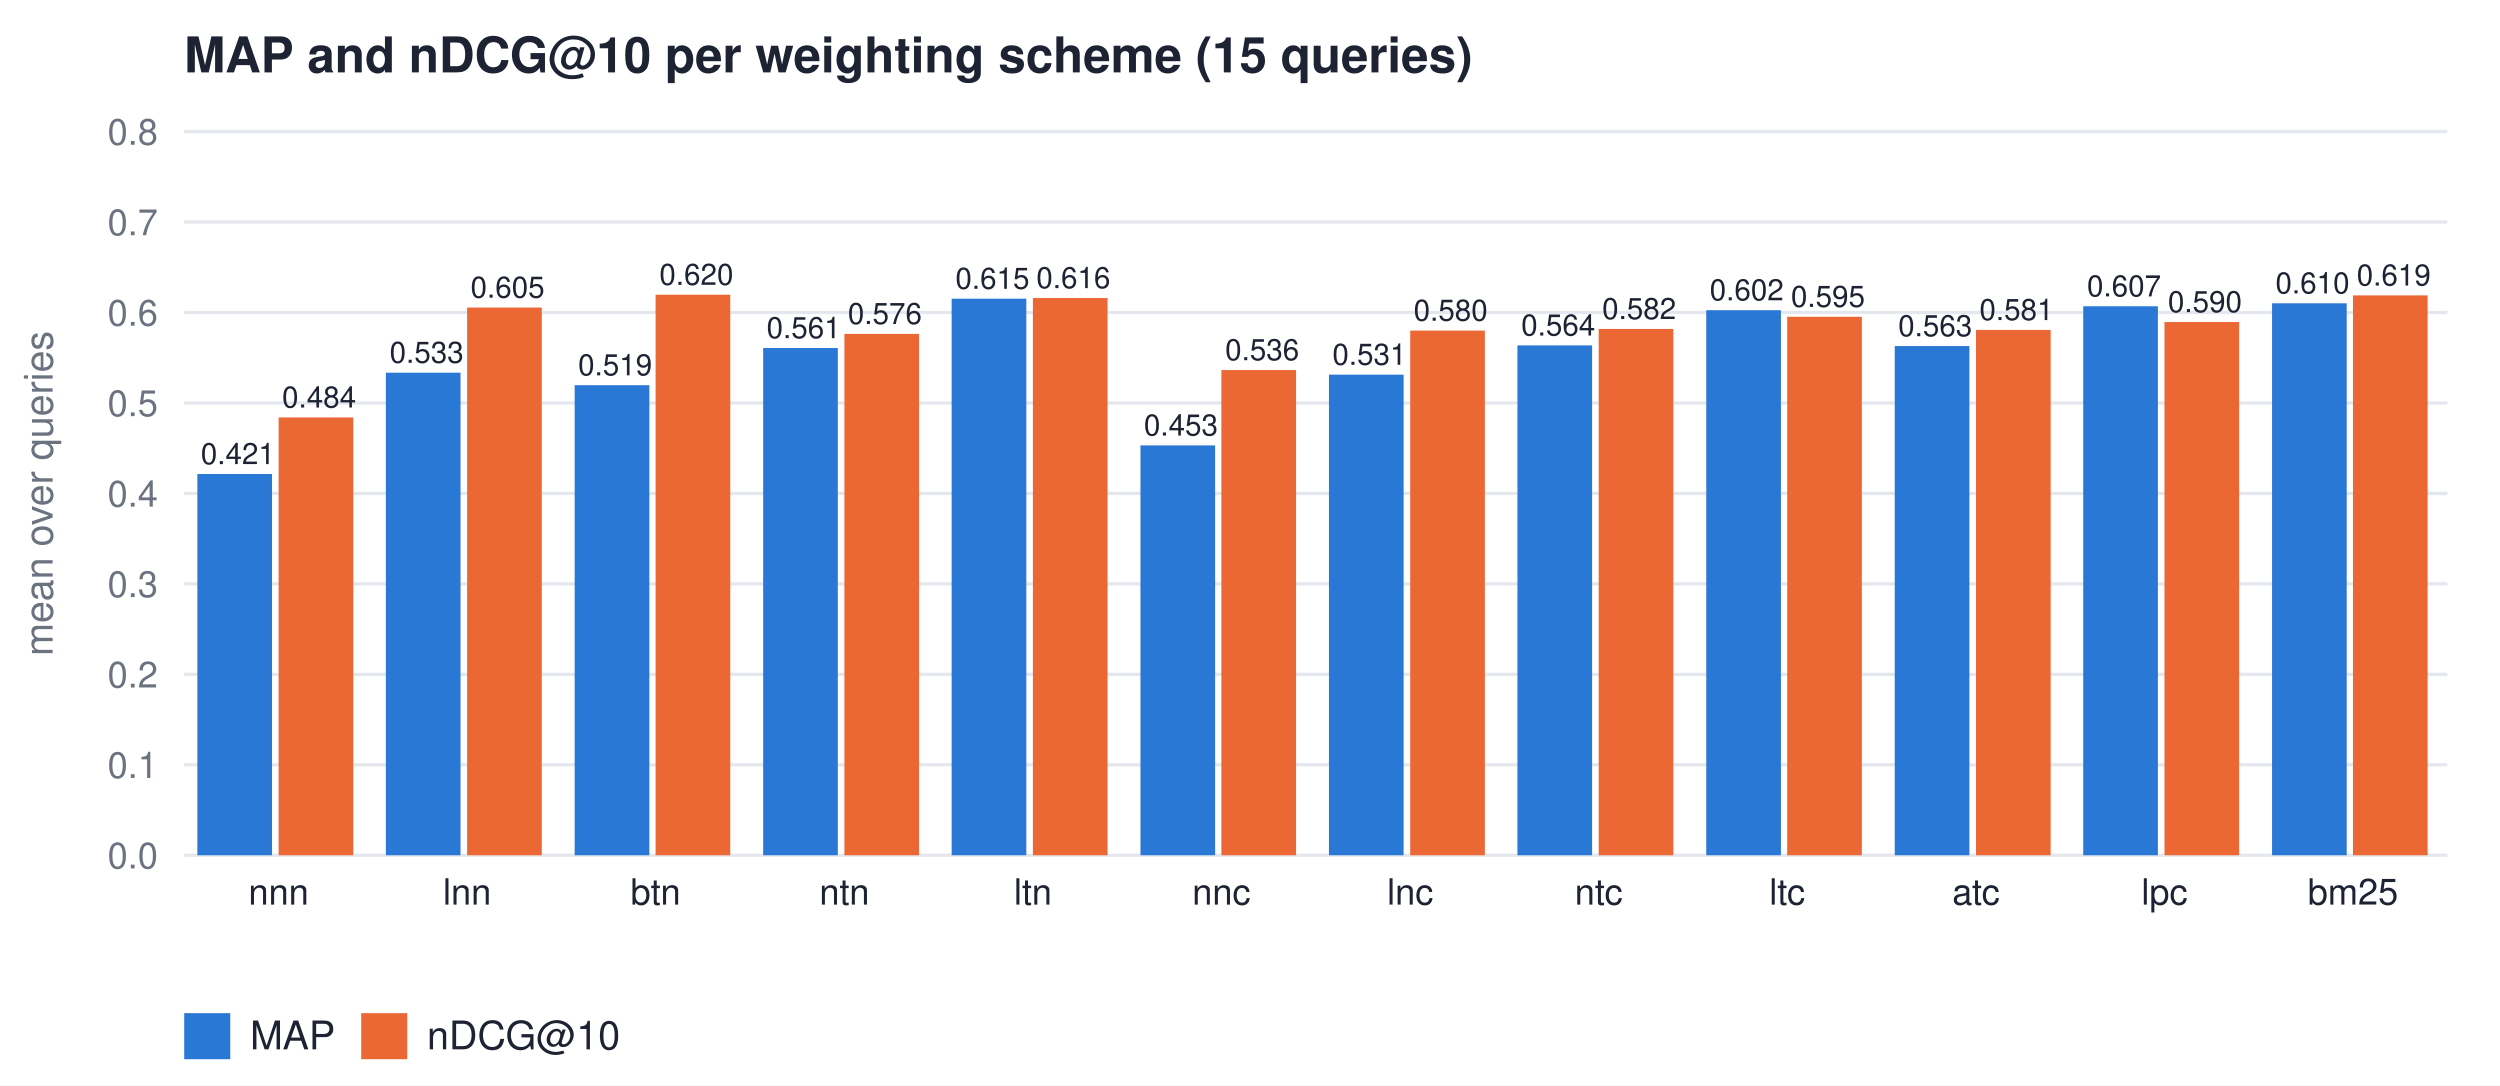
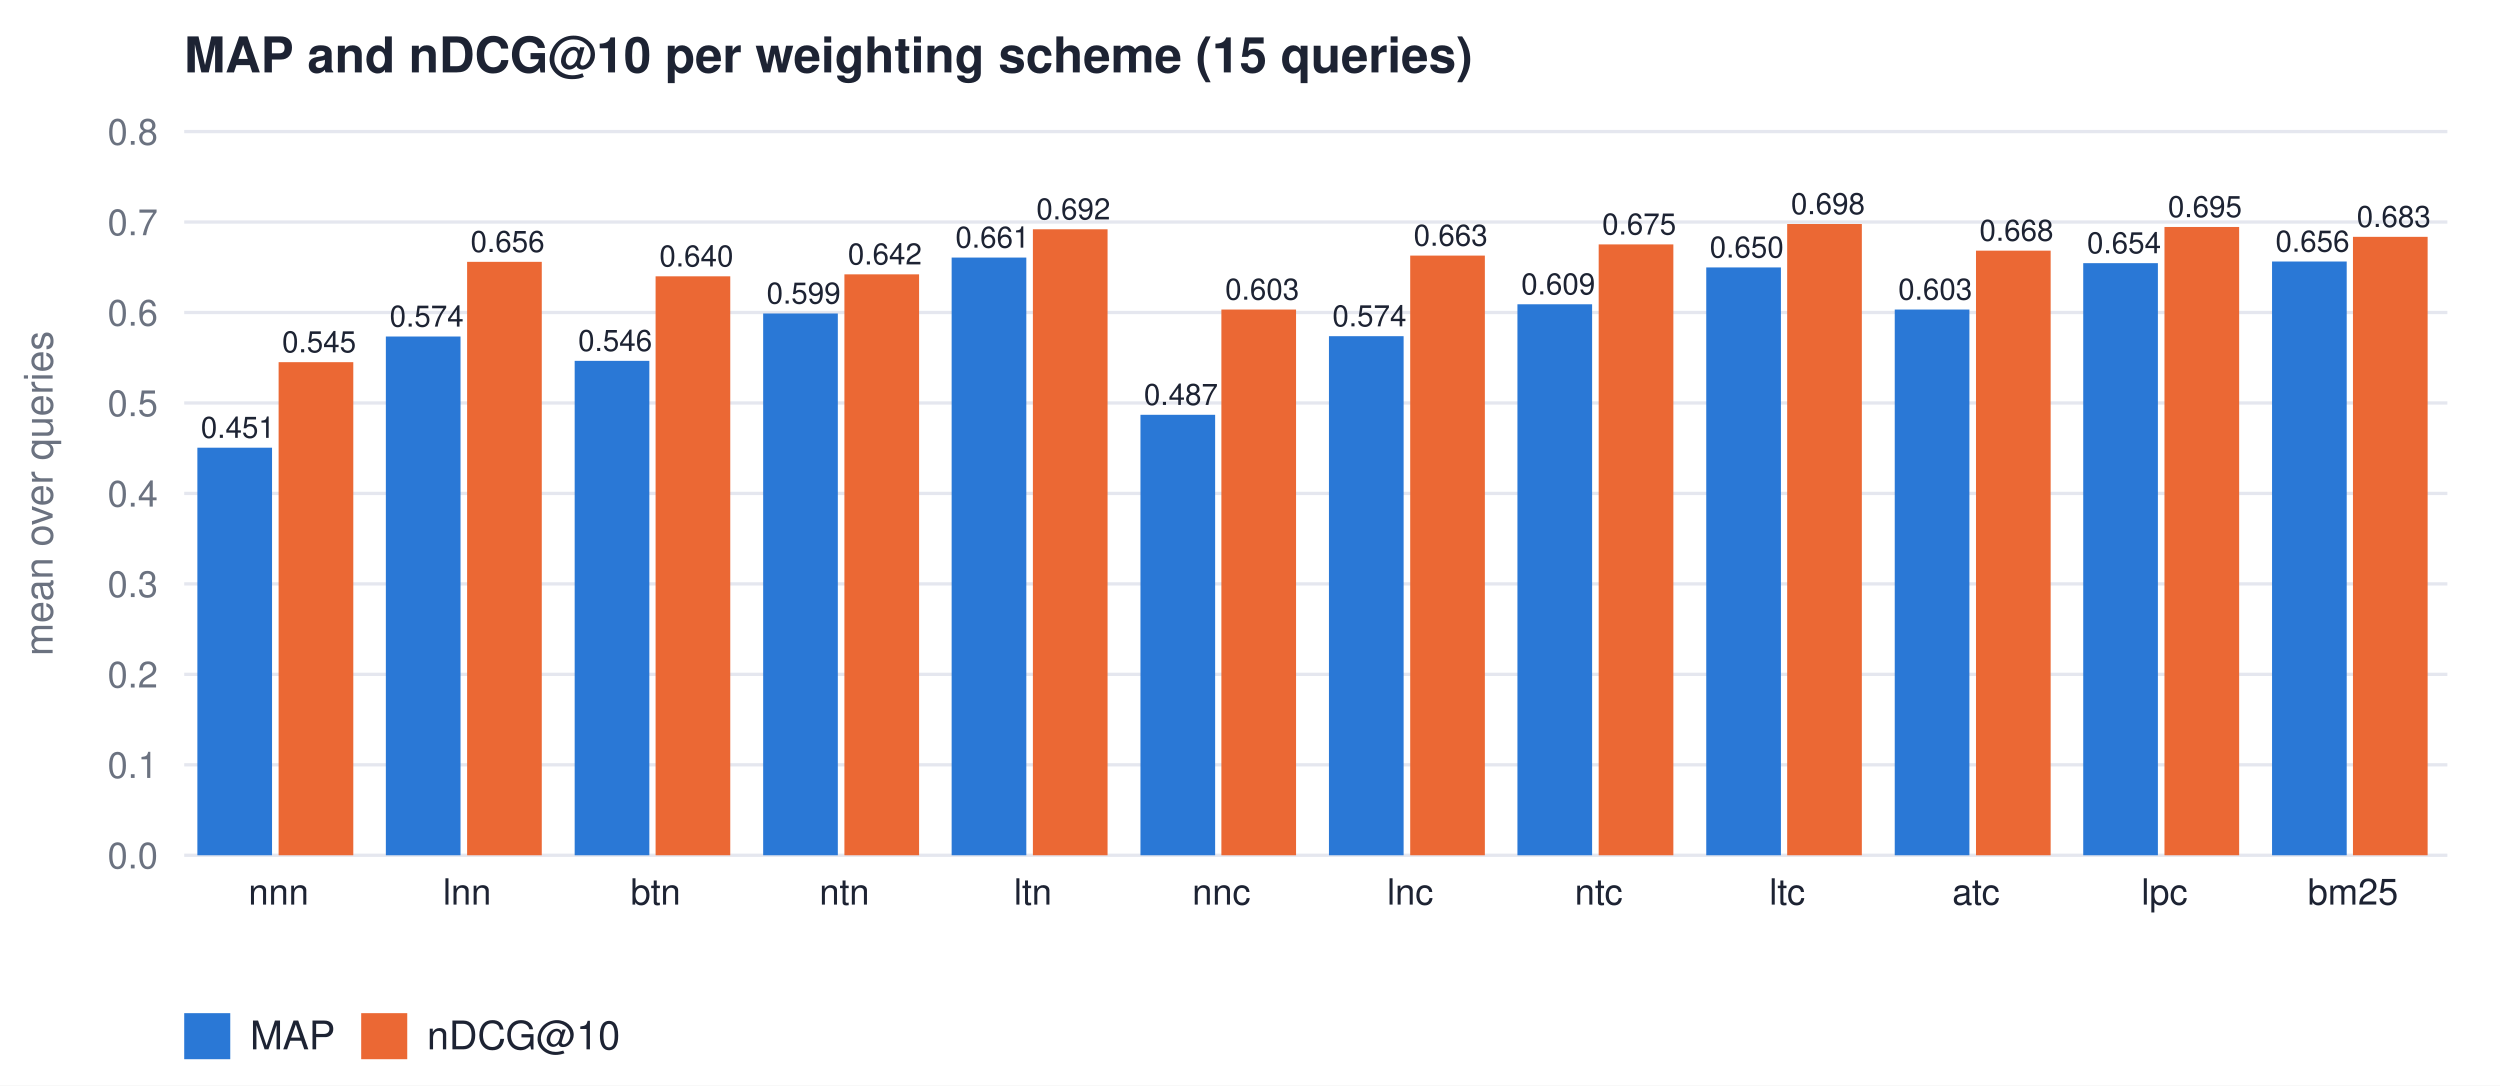
<svg xmlns="http://www.w3.org/2000/svg" viewBox="0 0 760 330" width="760" height="330" font-family="Helvetica, Arial, sans-serif">
  <rect width="100%" height="100%" fill="#ffffff" />
  <text x="56" y="22" font-size="15" font-weight="bold" fill="#1d2333">MAP and nDCG@10 per weighting scheme (15 queries)</text>
  <line x1="56" x2="744" y1="260.0" y2="260.0" stroke="#e5e7ef" />
  <text x="48" y="264.0" font-size="11" text-anchor="end" fill="#6b7280">0.0</text>
  <line x1="56" x2="744" y1="232.5" y2="232.5" stroke="#e5e7ef" />
  <text x="48" y="236.5" font-size="11" text-anchor="end" fill="#6b7280">0.1</text>
  <line x1="56" x2="744" y1="205.0" y2="205.0" stroke="#e5e7ef" />
  <text x="48" y="209.0" font-size="11" text-anchor="end" fill="#6b7280">0.2</text>
  <line x1="56" x2="744" y1="177.5" y2="177.5" stroke="#e5e7ef" />
  <text x="48" y="181.5" font-size="11" text-anchor="end" fill="#6b7280">0.3</text>
  <line x1="56" x2="744" y1="150.0" y2="150.0" stroke="#e5e7ef" />
  <text x="48" y="154.0" font-size="11" text-anchor="end" fill="#6b7280">0.4</text>
  <line x1="56" x2="744" y1="122.5" y2="122.5" stroke="#e5e7ef" />
  <text x="48" y="126.5" font-size="11" text-anchor="end" fill="#6b7280">0.5</text>
  <line x1="56" x2="744" y1="95.0" y2="95.0" stroke="#e5e7ef" />
  <text x="48" y="99.0" font-size="11" text-anchor="end" fill="#6b7280">0.6</text>
  <line x1="56" x2="744" y1="67.5" y2="67.5" stroke="#e5e7ef" />
  <text x="48" y="71.5" font-size="11" text-anchor="end" fill="#6b7280">0.7</text>
  <line x1="56" x2="744" y1="40.0" y2="40.0" stroke="#e5e7ef" />
  <text x="48" y="44.0" font-size="11" text-anchor="end" fill="#6b7280">0.8</text>
-   <rect x="60.0" y="144.1" width="22.7" height="115.9" fill="#2a78d6" />
-   <text x="72.3" y="141.1" font-size="9" text-anchor="middle" fill="#1d2333">0.421</text>
-   <rect x="84.7" y="126.9" width="22.7" height="133.1" fill="#eb6834" />
-   <text x="97.0" y="123.9" font-size="9" text-anchor="middle" fill="#1d2333">0.484</text>
+   <rect x="60.0" y="136.1" width="22.7" height="123.9" fill="#2a78d6" />
+   <text x="72.3" y="133.1" font-size="9" text-anchor="middle" fill="#1d2333">0.451</text>
+   <rect x="84.7" y="110.1" width="22.7" height="149.9" fill="#eb6834" />
+   <text x="97.0" y="107.1" font-size="9" text-anchor="middle" fill="#1d2333">0.545</text>
  <text x="84.7" y="275" font-size="11" text-anchor="middle" fill="#1d2333">nnn</text>
-   <rect x="117.3" y="113.3" width="22.7" height="146.7" fill="#2a78d6" />
-   <text x="129.7" y="110.3" font-size="9" text-anchor="middle" fill="#1d2333">0.533</text>
-   <rect x="142.0" y="93.5" width="22.7" height="166.5" fill="#eb6834" />
-   <text x="154.3" y="90.5" font-size="9" text-anchor="middle" fill="#1d2333">0.605</text>
+   <rect x="117.3" y="102.3" width="22.7" height="157.7" fill="#2a78d6" />
+   <text x="129.7" y="99.3" font-size="9" text-anchor="middle" fill="#1d2333">0.574</text>
+   <rect x="142.0" y="79.6" width="22.7" height="180.4" fill="#eb6834" />
+   <text x="154.3" y="76.6" font-size="9" text-anchor="middle" fill="#1d2333">0.656</text>
  <text x="142.0" y="275" font-size="11" text-anchor="middle" fill="#1d2333">lnn</text>
-   <rect x="174.7" y="117.1" width="22.7" height="142.9" fill="#2a78d6" />
-   <text x="187.0" y="114.1" font-size="9" text-anchor="middle" fill="#1d2333">0.519</text>
-   <rect x="199.3" y="89.6" width="22.7" height="170.4" fill="#eb6834" />
-   <text x="211.7" y="86.6" font-size="9" text-anchor="middle" fill="#1d2333">0.620</text>
+   <rect x="174.7" y="109.7" width="22.7" height="150.3" fill="#2a78d6" />
+   <text x="187.0" y="106.7" font-size="9" text-anchor="middle" fill="#1d2333">0.546</text>
+   <rect x="199.3" y="84.0" width="22.7" height="176.0" fill="#eb6834" />
+   <text x="211.7" y="81.0" font-size="9" text-anchor="middle" fill="#1d2333">0.640</text>
  <text x="199.3" y="275" font-size="11" text-anchor="middle" fill="#1d2333">btn</text>
-   <rect x="232.0" y="105.8" width="22.7" height="154.2" fill="#2a78d6" />
-   <text x="244.3" y="102.8" font-size="9" text-anchor="middle" fill="#1d2333">0.561</text>
-   <rect x="256.7" y="101.5" width="22.7" height="158.5" fill="#eb6834" />
-   <text x="269.0" y="98.5" font-size="9" text-anchor="middle" fill="#1d2333">0.576</text>
+   <rect x="232.0" y="95.3" width="22.7" height="164.7" fill="#2a78d6" />
+   <text x="244.3" y="92.3" font-size="9" text-anchor="middle" fill="#1d2333">0.599</text>
+   <rect x="256.7" y="83.4" width="22.7" height="176.6" fill="#eb6834" />
+   <text x="269.0" y="80.4" font-size="9" text-anchor="middle" fill="#1d2333">0.642</text>
  <text x="256.7" y="275" font-size="11" text-anchor="middle" fill="#1d2333">ntn</text>
-   <rect x="289.3" y="90.8" width="22.7" height="169.2" fill="#2a78d6" />
-   <text x="301.7" y="87.8" font-size="9" text-anchor="middle" fill="#1d2333">0.615</text>
-   <rect x="314.0" y="90.6" width="22.7" height="169.4" fill="#eb6834" />
-   <text x="326.3" y="87.6" font-size="9" text-anchor="middle" fill="#1d2333">0.616</text>
+   <rect x="289.3" y="78.3" width="22.7" height="181.7" fill="#2a78d6" />
+   <text x="301.7" y="75.3" font-size="9" text-anchor="middle" fill="#1d2333">0.661</text>
+   <rect x="314.0" y="69.7" width="22.7" height="190.3" fill="#eb6834" />
+   <text x="326.3" y="66.7" font-size="9" text-anchor="middle" fill="#1d2333">0.692</text>
  <text x="314.0" y="275" font-size="11" text-anchor="middle" fill="#1d2333">ltn</text>
-   <rect x="346.7" y="135.4" width="22.7" height="124.6" fill="#2a78d6" />
-   <text x="359.0" y="132.4" font-size="9" text-anchor="middle" fill="#1d2333">0.453</text>
-   <rect x="371.3" y="112.5" width="22.7" height="147.5" fill="#eb6834" />
-   <text x="383.7" y="109.5" font-size="9" text-anchor="middle" fill="#1d2333">0.536</text>
+   <rect x="346.7" y="126.1" width="22.7" height="133.9" fill="#2a78d6" />
+   <text x="359.0" y="123.1" font-size="9" text-anchor="middle" fill="#1d2333">0.487</text>
+   <rect x="371.3" y="94.1" width="22.7" height="165.9" fill="#eb6834" />
+   <text x="383.7" y="91.1" font-size="9" text-anchor="middle" fill="#1d2333">0.603</text>
  <text x="371.3" y="275" font-size="11" text-anchor="middle" fill="#1d2333">nnc</text>
-   <rect x="404.0" y="113.9" width="22.7" height="146.1" fill="#2a78d6" />
-   <text x="416.3" y="110.9" font-size="9" text-anchor="middle" fill="#1d2333">0.531</text>
-   <rect x="428.7" y="100.5" width="22.7" height="159.5" fill="#eb6834" />
-   <text x="441.0" y="97.5" font-size="9" text-anchor="middle" fill="#1d2333">0.580</text>
+   <rect x="404.0" y="102.2" width="22.7" height="157.8" fill="#2a78d6" />
+   <text x="416.3" y="99.2" font-size="9" text-anchor="middle" fill="#1d2333">0.574</text>
+   <rect x="428.7" y="77.7" width="22.7" height="182.3" fill="#eb6834" />
+   <text x="441.0" y="74.7" font-size="9" text-anchor="middle" fill="#1d2333">0.663</text>
  <text x="428.7" y="275" font-size="11" text-anchor="middle" fill="#1d2333">lnc</text>
-   <rect x="461.3" y="105.0" width="22.7" height="155.0" fill="#2a78d6" />
-   <text x="473.7" y="102.0" font-size="9" text-anchor="middle" fill="#1d2333">0.564</text>
-   <rect x="486.0" y="100.0" width="22.7" height="160.0" fill="#eb6834" />
-   <text x="498.3" y="97.0" font-size="9" text-anchor="middle" fill="#1d2333">0.582</text>
+   <rect x="461.3" y="92.5" width="22.7" height="167.5" fill="#2a78d6" />
+   <text x="473.7" y="89.5" font-size="9" text-anchor="middle" fill="#1d2333">0.609</text>
+   <rect x="486.0" y="74.3" width="22.7" height="185.7" fill="#eb6834" />
+   <text x="498.3" y="71.3" font-size="9" text-anchor="middle" fill="#1d2333">0.675</text>
  <text x="486.0" y="275" font-size="11" text-anchor="middle" fill="#1d2333">ntc</text>
-   <rect x="518.7" y="94.3" width="22.7" height="165.7" fill="#2a78d6" />
-   <text x="531.0" y="91.3" font-size="9" text-anchor="middle" fill="#1d2333">0.602</text>
-   <rect x="543.3" y="96.3" width="22.7" height="163.7" fill="#eb6834" />
-   <text x="555.7" y="93.3" font-size="9" text-anchor="middle" fill="#1d2333">0.595</text>
+   <rect x="518.7" y="81.3" width="22.7" height="178.7" fill="#2a78d6" />
+   <text x="531.0" y="78.3" font-size="9" text-anchor="middle" fill="#1d2333">0.650</text>
+   <rect x="543.3" y="68.1" width="22.7" height="191.9" fill="#eb6834" />
+   <text x="555.7" y="65.1" font-size="9" text-anchor="middle" fill="#1d2333">0.698</text>
  <text x="543.3" y="275" font-size="11" text-anchor="middle" fill="#1d2333">ltc</text>
-   <rect x="576.0" y="105.2" width="22.7" height="154.8" fill="#2a78d6" />
-   <text x="588.3" y="102.2" font-size="9" text-anchor="middle" fill="#1d2333">0.563</text>
-   <rect x="600.7" y="100.3" width="22.7" height="159.7" fill="#eb6834" />
-   <text x="613.0" y="97.3" font-size="9" text-anchor="middle" fill="#1d2333">0.581</text>
+   <rect x="576.0" y="94.1" width="22.7" height="165.9" fill="#2a78d6" />
+   <text x="588.3" y="91.1" font-size="9" text-anchor="middle" fill="#1d2333">0.603</text>
+   <rect x="600.7" y="76.2" width="22.7" height="183.8" fill="#eb6834" />
+   <text x="613.0" y="73.2" font-size="9" text-anchor="middle" fill="#1d2333">0.668</text>
  <text x="600.7" y="275" font-size="11" text-anchor="middle" fill="#1d2333">atc</text>
-   <rect x="633.3" y="93.1" width="22.7" height="166.9" fill="#2a78d6" />
-   <text x="645.7" y="90.1" font-size="9" text-anchor="middle" fill="#1d2333">0.607</text>
-   <rect x="658.0" y="97.9" width="22.7" height="162.1" fill="#eb6834" />
-   <text x="670.3" y="94.9" font-size="9" text-anchor="middle" fill="#1d2333">0.590</text>
+   <rect x="633.3" y="80.0" width="22.7" height="180.0" fill="#2a78d6" />
+   <text x="645.7" y="77.0" font-size="9" text-anchor="middle" fill="#1d2333">0.654</text>
+   <rect x="658.0" y="69.0" width="22.7" height="191.0" fill="#eb6834" />
+   <text x="670.3" y="66.0" font-size="9" text-anchor="middle" fill="#1d2333">0.695</text>
  <text x="658.0" y="275" font-size="11" text-anchor="middle" fill="#1d2333">lpc</text>
-   <rect x="690.7" y="92.2" width="22.7" height="167.8" fill="#2a78d6" />
-   <text x="703.0" y="89.2" font-size="9" text-anchor="middle" fill="#1d2333">0.610</text>
-   <rect x="715.3" y="89.8" width="22.7" height="170.2" fill="#eb6834" />
-   <text x="727.7" y="86.8" font-size="9" text-anchor="middle" fill="#1d2333">0.619</text>
+   <rect x="690.7" y="79.5" width="22.7" height="180.5" fill="#2a78d6" />
+   <text x="703.0" y="76.5" font-size="9" text-anchor="middle" fill="#1d2333">0.656</text>
+   <rect x="715.3" y="72.0" width="22.7" height="188.0" fill="#eb6834" />
+   <text x="727.7" y="69.0" font-size="9" text-anchor="middle" fill="#1d2333">0.683</text>
  <text x="715.3" y="275" font-size="11" text-anchor="middle" fill="#1d2333">bm25</text>
  <text transform="translate(16 150.0) rotate(-90)" font-size="12" text-anchor="middle" fill="#6b7280">mean over queries</text>
  <rect x="56" y="308" width="14" height="14" fill="#2a78d6" />
  <text x="76" y="319" font-size="12" fill="#1d2333">MAP</text>
  <rect x="109.8" y="308" width="14" height="14" fill="#eb6834" />
  <text x="129.8" y="319" font-size="12" fill="#1d2333">nDCG@10</text>
</svg>
